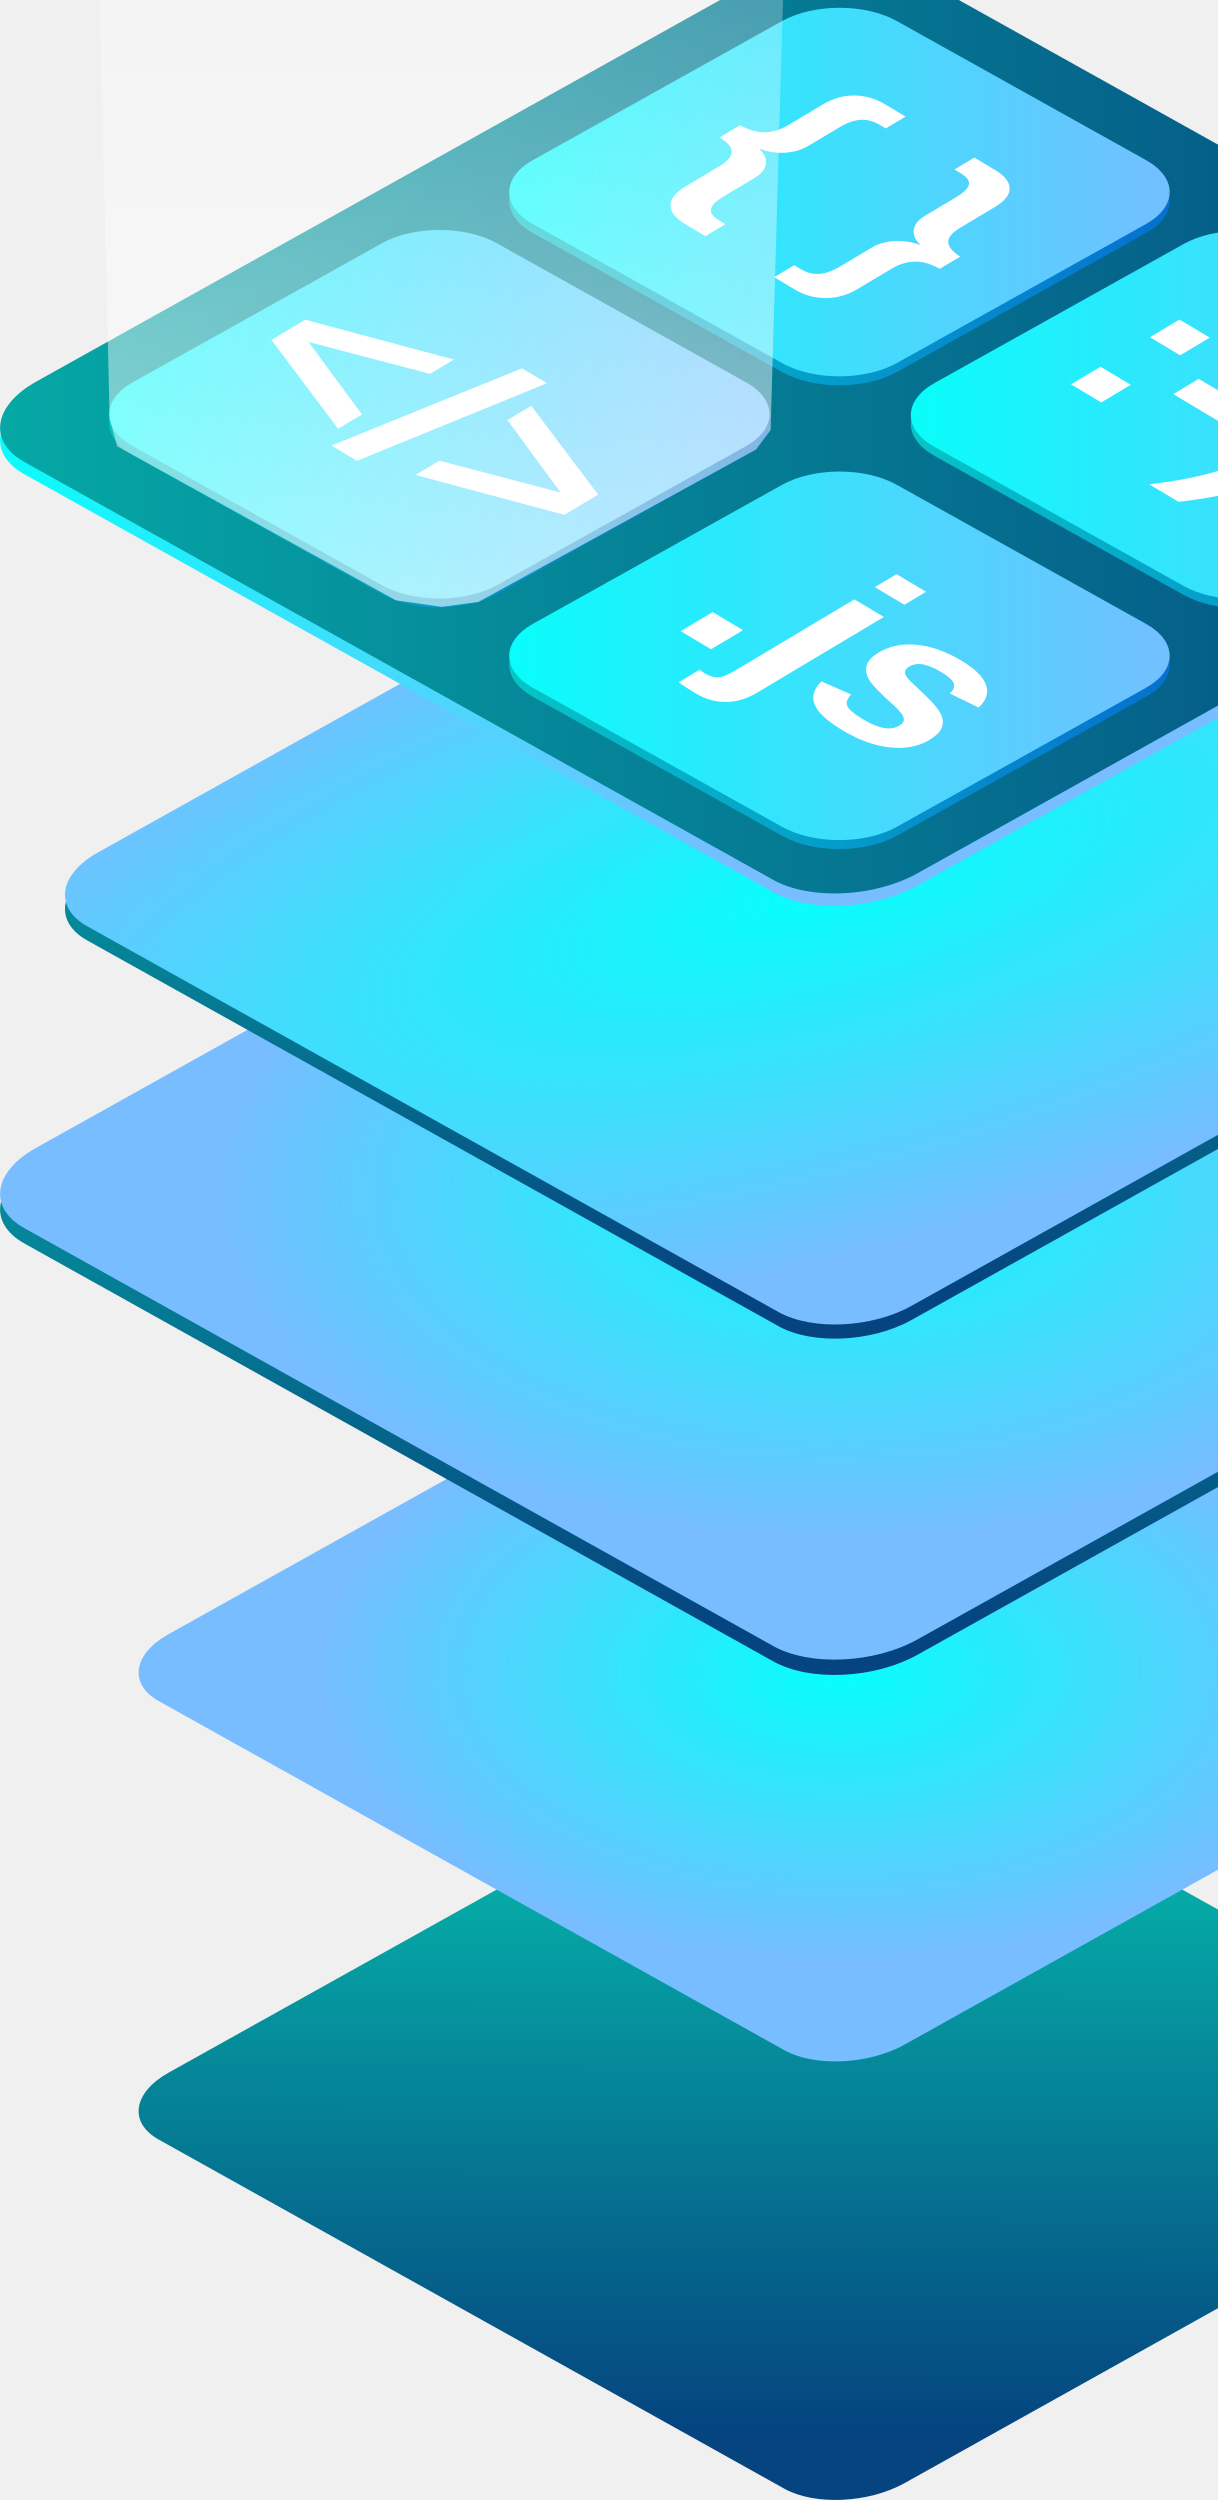
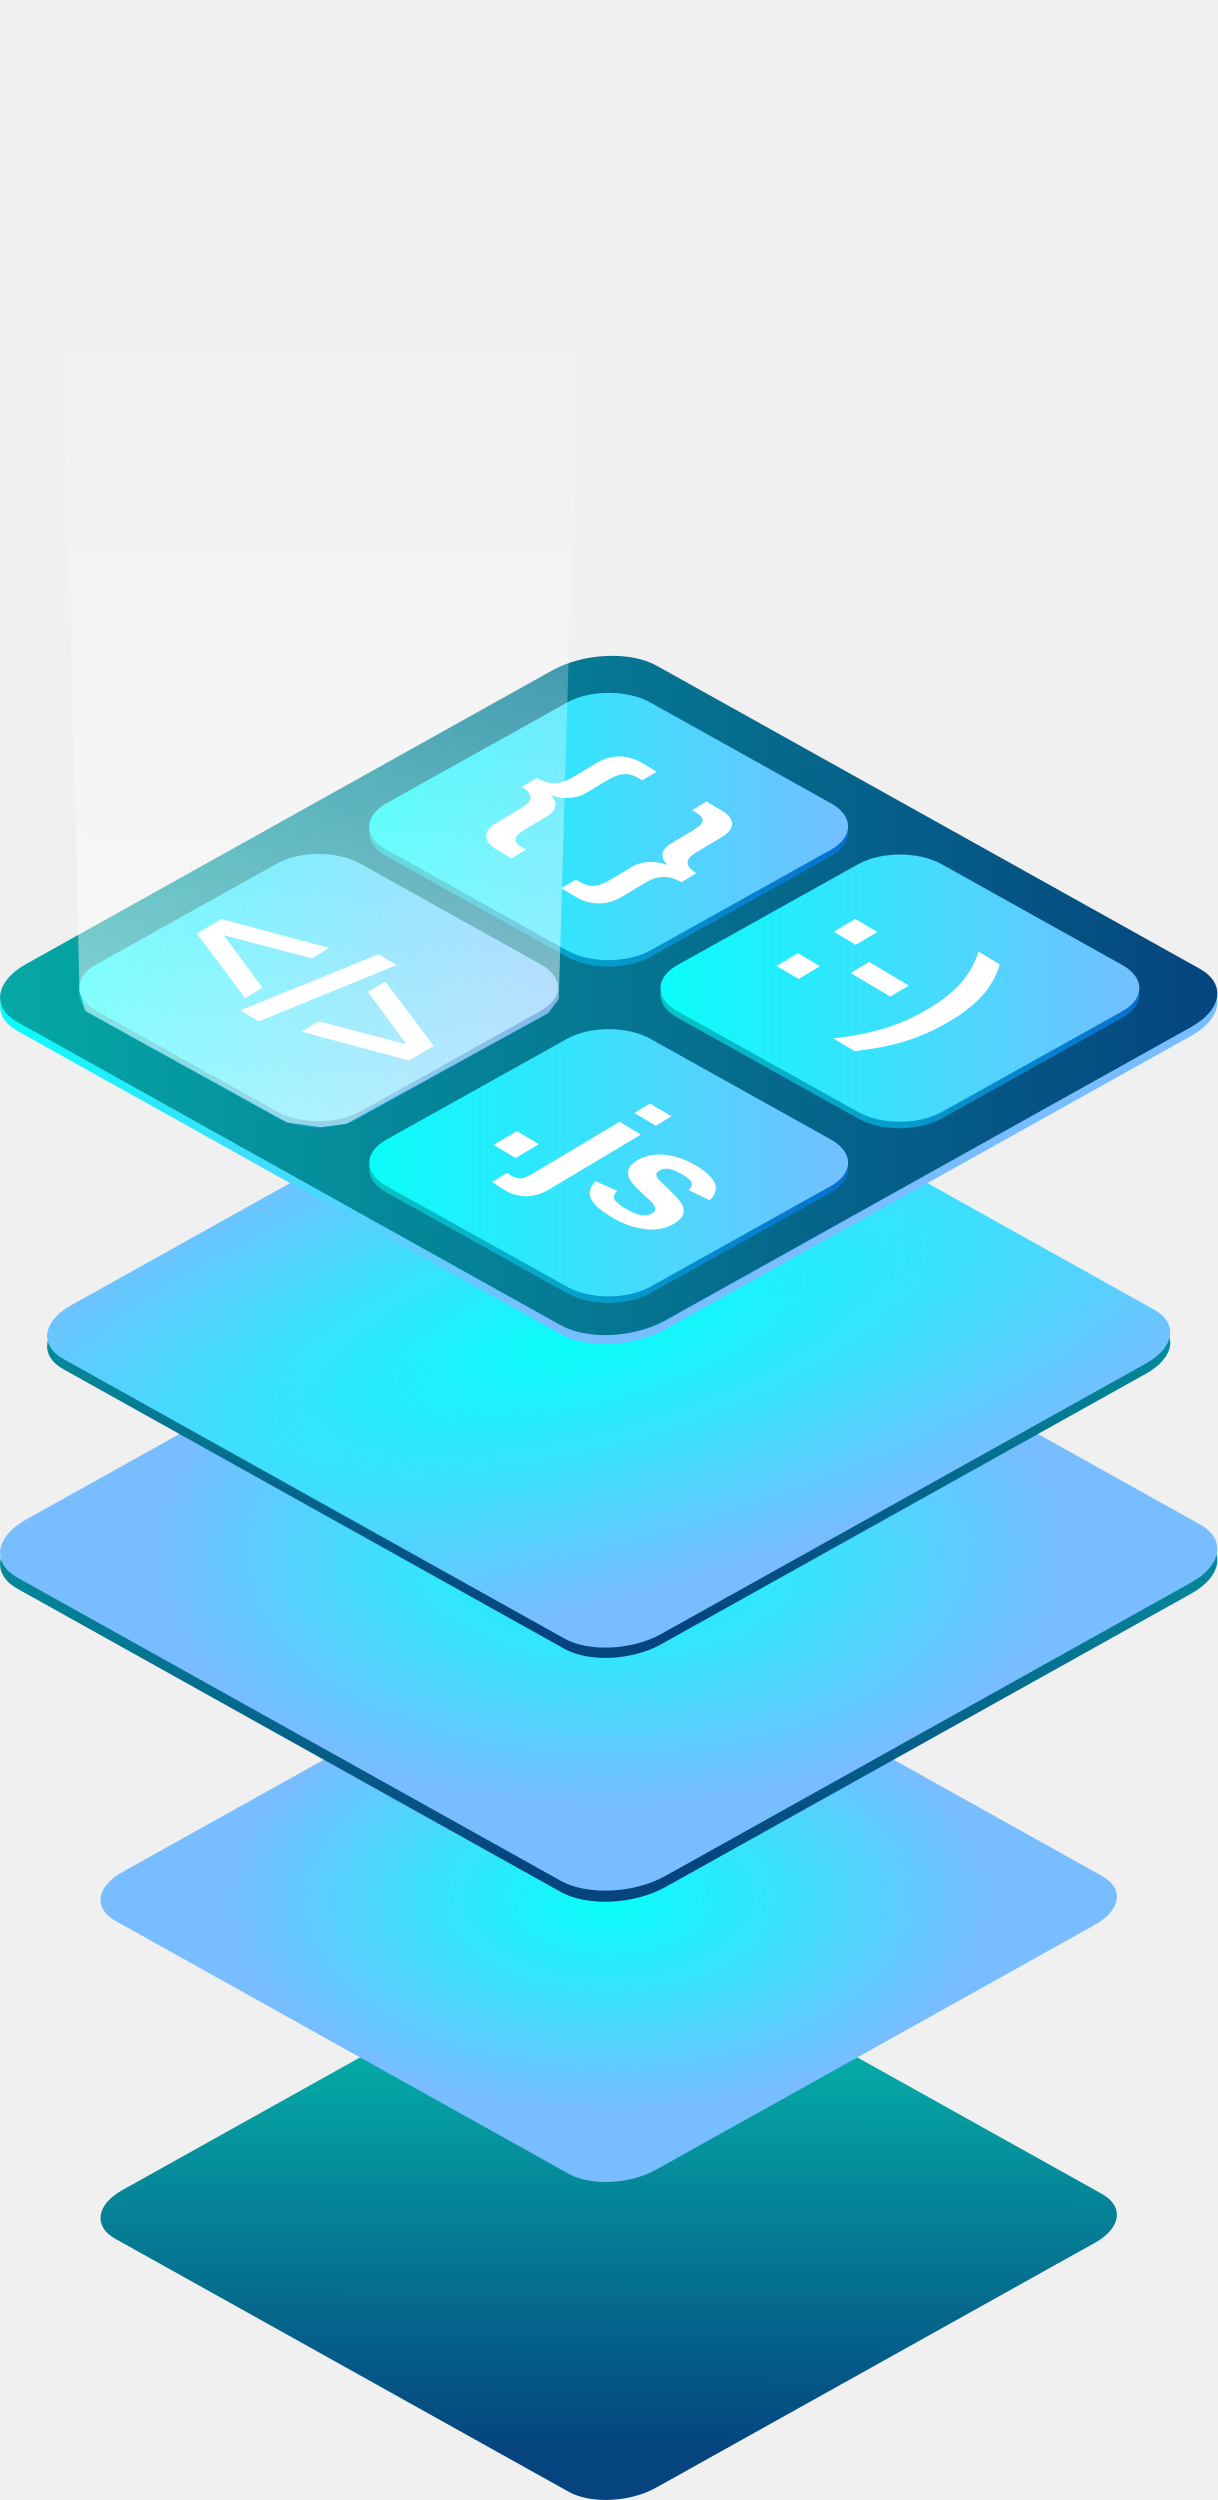
<svg xmlns="http://www.w3.org/2000/svg" xmlns:xlink="http://www.w3.org/1999/xlink" width="1094.59" height="2247.85" viewBox="0 0 210 297" version="1.1" id="svg8">
  <defs id="defs2">
    <linearGradient xlink:href="#linearGradient941" id="linearGradient4722" gradientUnits="userSpaceOnUse" gradientTransform="matrix(2.421971,0,0,2.421971,-139.4927,-655.8138)" x1="149.181" y1="248.557" x2="195.995" y2="295.716" />
    <linearGradient id="linearGradient941">
      <stop style="stop-color:#00a7a4;stop-opacity:1" offset="0" id="stop937" />
      <stop style="stop-color:#00407c;stop-opacity:1" offset="1" id="stop939" />
    </linearGradient>
    <radialGradient xlink:href="#linearGradient826" id="radialGradient4738" cx="264.599" cy="-11.526" fx="264.599" fy="-11.526" r="87.034" gradientUnits="userSpaceOnUse" gradientTransform="translate(-90.2427,-90.24272)" />
    <linearGradient id="linearGradient826">
      <stop style="stop-color:#00fffb;stop-opacity:1" offset="0" id="stop822" />
      <stop style="stop-color:#74bcff;stop-opacity:1" offset="1" id="stop824" />
    </linearGradient>
    <linearGradient xlink:href="#linearGradient941" id="linearGradient4714" gradientUnits="userSpaceOnUse" gradientTransform="matrix(2.421971,0,0,2.421971,-139.4927,-655.8138)" x1="155.27" y1="253.559" x2="199.201" y2="297.509" />
    <radialGradient xlink:href="#linearGradient826" id="radialGradient4736" cx="264.599" cy="-11.526" fx="264.599" fy="-11.526" r="87.034" gradientUnits="userSpaceOnUse" />
    <linearGradient xlink:href="#linearGradient941" id="linearGradient4718" gradientUnits="userSpaceOnUse" gradientTransform="matrix(2.234708,0,0,2.234708,292.9161,-446.4863)" x1="155.862" y1="255.036" x2="198.248" y2="297.554" />
    <radialGradient xlink:href="#linearGradient826" id="radialGradient4728" cx="663.466" cy="148.112" fx="663.466" fy="148.112" r="80.305" gradientUnits="userSpaceOnUse" gradientTransform="matrix(1.059807,-0.9703748,0.2435297,1.742499,-75.74976,533.8376)" />
    <linearGradient xlink:href="#linearGradient826" id="linearGradient903" gradientUnits="userSpaceOnUse" gradientTransform="matrix(2.421971,0,0,2.421971,-280.5133,-429.0041)" x1="132.03" y1="303.074" x2="193.093" y2="291.177" />
    <linearGradient xlink:href="#linearGradient941" id="linearGradient935" gradientUnits="userSpaceOnUse" gradientTransform="matrix(2.421971,0,0,2.421971,-282.6852,-431.176)" x1="133.232" y1="301.827" x2="202.653" y2="232.406" />
    <linearGradient xlink:href="#linearGradient840" id="linearGradient834" gradientUnits="userSpaceOnUse" x1="133.232" y1="301.827" x2="202.653" y2="232.406" gradientTransform="translate(-83.69978,-12.13218)" />
    <linearGradient id="linearGradient840">
      <stop id="stop836" offset="0" style="stop-color:#00c7c4;stop-opacity:1" />
      <stop id="stop838" offset="1" style="stop-color:#006bce;stop-opacity:1" />
    </linearGradient>
    <linearGradient xlink:href="#linearGradient826" id="linearGradient830" x1="133.232" y1="301.827" x2="202.653" y2="232.406" gradientUnits="userSpaceOnUse" gradientTransform="translate(-85.28685,-13.71925)" />
    <linearGradient xlink:href="#linearGradient840" id="linearGradient852" gradientUnits="userSpaceOnUse" gradientTransform="translate(2.688774,2.385763)" x1="133.232" y1="301.827" x2="202.653" y2="232.406" />
    <linearGradient xlink:href="#linearGradient826" id="linearGradient854" gradientUnits="userSpaceOnUse" gradientTransform="translate(1.101698,0.7986924)" x1="133.232" y1="301.827" x2="202.653" y2="232.406" />
    <linearGradient xlink:href="#linearGradient931" id="linearGradient933" x1="-147.922" y1="234.159" x2="-146.864" y2="1.942" gradientUnits="userSpaceOnUse" />
    <linearGradient id="linearGradient931">
      <stop style="stop-color:#ffffff;stop-opacity:0.692" offset="0" id="stop927" />
      <stop style="stop-color:#ffffff;stop-opacity:0" offset="1" id="stop929" />
    </linearGradient>
    <linearGradient xlink:href="#linearGradient840" id="linearGradient1799" gradientUnits="userSpaceOnUse" gradientTransform="translate(2.688774,2.385763)" x1="133.232" y1="301.827" x2="202.653" y2="232.406" />
    <linearGradient xlink:href="#linearGradient826" id="linearGradient1801" gradientUnits="userSpaceOnUse" gradientTransform="translate(1.101698,0.7986924)" x1="133.232" y1="301.827" x2="202.653" y2="232.406" />
    <linearGradient xlink:href="#linearGradient840" id="linearGradient1803" gradientUnits="userSpaceOnUse" gradientTransform="translate(2.688774,2.385763)" x1="133.232" y1="301.827" x2="202.653" y2="232.406" />
    <linearGradient xlink:href="#linearGradient826" id="linearGradient1805" gradientUnits="userSpaceOnUse" gradientTransform="translate(1.101698,0.7986924)" x1="133.232" y1="301.827" x2="202.653" y2="232.406" />
  </defs>
  <g id="layer1">
-     <g transform="translate(34.91519,-102.7643)" style="opacity:0.98" id="g935">
-       <g style="stroke-width:1.198" id="g4712" transform="matrix(0.8349776,0,0,0.8349776,-91.44256,294.2434)">
-         <rect style="opacity:1;fill:url(#linearGradient4722);fill-opacity:1;fill-rule:evenodd;stroke:none;stroke-width:3.057;stroke-linecap:round;stroke-linejoin:round;stroke-miterlimit:4;stroke-dasharray:none;stroke-dashoffset:0;stroke-opacity:1;paint-order:markers fill stroke" id="rect4708" width="174.069" height="174.069" x="180.279" y="-95.846" ry="15.39" transform="matrix(0.8732401,0.4872902,-0.8732401,0.4872902,0,0)" rx="13.049" />
-         <rect rx="13.049" transform="matrix(0.8732401,0.4872902,-0.8732401,0.4872902,0,0)" ry="15.39" y="-188.803" x="87.322" height="174.069" width="174.069" id="rect4710" style="opacity:1;fill:url(#radialGradient4738);fill-opacity:1;fill-rule:evenodd;stroke:none;stroke-width:3.057;stroke-linecap:round;stroke-linejoin:round;stroke-miterlimit:4;stroke-dasharray:none;stroke-dashoffset:0;stroke-opacity:1;paint-order:markers fill stroke" />
+     <g transform="matrix(0.7251119,0,0,0.7251119,25.31742,25.57881)" style="opacity:0.98;stroke-width:1.379" id="g935">
+       <g style="stroke-width:1.652" id="g4712" transform="matrix(0.8349776,0,0,0.8349776,-91.44256,294.2434)">
+         <rect style="opacity:1;fill:url(#linearGradient4722);fill-opacity:1;fill-rule:evenodd;stroke:none;stroke-width:4.216;stroke-linecap:round;stroke-linejoin:round;stroke-miterlimit:4;stroke-dasharray:none;stroke-dashoffset:0;stroke-opacity:1;paint-order:markers fill stroke" id="rect4708" width="174.069" height="174.069" x="180.279" y="-95.846" ry="15.39" transform="matrix(0.8732401,0.4872902,-0.8732401,0.4872902,0,0)" rx="13.049" />
+         <rect rx="13.049" transform="matrix(0.8732401,0.4872902,-0.8732401,0.4872902,0,0)" ry="15.39" y="-188.803" x="87.322" height="174.069" width="174.069" id="rect4710" style="opacity:1;fill:url(#radialGradient4738);fill-opacity:1;fill-rule:evenodd;stroke:none;stroke-width:4.216;stroke-linecap:round;stroke-linejoin:round;stroke-miterlimit:4;stroke-dasharray:none;stroke-dashoffset:0;stroke-opacity:1;paint-order:markers fill stroke" />
      </g>
-       <g id="g4700" transform="translate(-131.2333,117.81)">
-         <rect style="opacity:1;fill:url(#linearGradient4714);fill-opacity:1;fill-rule:evenodd;stroke:none;stroke-width:2.553;stroke-linecap:round;stroke-linejoin:round;stroke-miterlimit:4;stroke-dasharray:none;stroke-dashoffset:0;stroke-opacity:1;paint-order:markers fill stroke" id="rect4696" width="174.069" height="174.069" x="180.279" y="-95.846" ry="15.39" transform="matrix(0.8732401,0.4872902,-0.8732401,0.4872902,0,0)" rx="13.049" />
-         <rect rx="13.049" transform="matrix(0.8732401,0.4872902,-0.8732401,0.4872902,0,0)" ry="15.39" y="-98.56" x="177.565" height="174.069" width="174.069" id="rect4698" style="opacity:1;fill:url(#radialGradient4736);fill-opacity:1;fill-rule:evenodd;stroke:none;stroke-width:2.553;stroke-linecap:round;stroke-linejoin:round;stroke-miterlimit:4;stroke-dasharray:none;stroke-dashoffset:0;stroke-opacity:1;paint-order:markers fill stroke" />
+       <g id="g4700" transform="translate(-131.2333,117.81)" style="stroke-width:1.379">
+         <rect style="opacity:1;fill:url(#linearGradient4714);fill-opacity:1;fill-rule:evenodd;stroke:none;stroke-width:3.52;stroke-linecap:round;stroke-linejoin:round;stroke-miterlimit:4;stroke-dasharray:none;stroke-dashoffset:0;stroke-opacity:1;paint-order:markers fill stroke" id="rect4696" width="174.069" height="174.069" x="180.279" y="-95.846" ry="15.39" transform="matrix(0.8732401,0.4872902,-0.8732401,0.4872902,0,0)" rx="13.049" />
+         <rect rx="13.049" transform="matrix(0.8732401,0.4872902,-0.8732401,0.4872902,0,0)" ry="15.39" y="-98.56" x="177.565" height="174.069" width="174.069" id="rect4698" style="opacity:1;fill:url(#radialGradient4736);fill-opacity:1;fill-rule:evenodd;stroke:none;stroke-width:3.52;stroke-linecap:round;stroke-linejoin:round;stroke-miterlimit:4;stroke-dasharray:none;stroke-dashoffset:0;stroke-opacity:1;paint-order:markers fill stroke" />
      </g>
-       <g transform="translate(-341.9897,-166.2186)" id="g4750">
-         <g transform="translate(-0.2645833,-40.74583)" id="g4782">
-           <rect style="opacity:1;fill:url(#linearGradient4718);fill-opacity:1;fill-rule:evenodd;stroke:none;stroke-width:2.553;stroke-linecap:round;stroke-linejoin:round;stroke-miterlimit:4;stroke-dasharray:none;stroke-dashoffset:0;stroke-opacity:1;paint-order:markers fill stroke" id="rect4702" width="160.61" height="160.61" x="587.964" y="70.186" ry="14.2" transform="matrix(0.8732401,0.4872902,-0.8732401,0.4872902,0,0)" rx="12.04" />
-           <rect rx="12.04" transform="matrix(0.8732401,0.4872902,-0.8732401,0.4872902,0,0)" ry="14.2" y="67.681" x="585.459" height="160.61" width="160.61" id="rect4704" style="opacity:1;fill:url(#radialGradient4728);fill-opacity:1;fill-rule:evenodd;stroke:none;stroke-width:2.553;stroke-linecap:round;stroke-linejoin:round;stroke-miterlimit:4;stroke-dasharray:none;stroke-dashoffset:0;stroke-opacity:1;paint-order:markers fill stroke" />
+       <g transform="translate(-341.9897,-166.2186)" id="g4750" style="stroke-width:1.379">
+         <g transform="translate(-0.2645833,-40.74583)" id="g4782" style="stroke-width:1.379">
+           <rect style="opacity:1;fill:url(#linearGradient4718);fill-opacity:1;fill-rule:evenodd;stroke:none;stroke-width:3.52;stroke-linecap:round;stroke-linejoin:round;stroke-miterlimit:4;stroke-dasharray:none;stroke-dashoffset:0;stroke-opacity:1;paint-order:markers fill stroke" id="rect4702" width="160.61" height="160.61" x="587.964" y="70.186" ry="14.2" transform="matrix(0.8732401,0.4872902,-0.8732401,0.4872902,0,0)" rx="12.04" />
+           <rect rx="12.04" transform="matrix(0.8732401,0.4872902,-0.8732401,0.4872902,0,0)" ry="14.2" y="67.681" x="585.459" height="160.61" width="160.61" id="rect4704" style="opacity:1;fill:url(#radialGradient4728);fill-opacity:1;fill-rule:evenodd;stroke:none;stroke-width:3.52;stroke-linecap:round;stroke-linejoin:round;stroke-miterlimit:4;stroke-dasharray:none;stroke-dashoffset:0;stroke-opacity:1;paint-order:markers fill stroke" />
        </g>
      </g>
-       <g transform="translate(189.9709,-56.68576)" id="g4662">
-         <rect style="opacity:1;fill:url(#linearGradient903);fill-opacity:1;fill-rule:evenodd;stroke:none;stroke-width:2.553;stroke-linecap:round;stroke-linejoin:round;stroke-miterlimit:4;stroke-dasharray:none;stroke-dashoffset:0;stroke-opacity:1;paint-order:markers fill stroke" id="rect901" width="174.069" height="174.069" x="39.259" y="130.964" ry="15.39" transform="matrix(0.8732401,0.4872902,-0.8732401,0.4872902,0,0)" rx="13.049" />
-         <rect rx="13.049" transform="matrix(0.8732401,0.4872902,-0.8732401,0.4872902,0,0)" ry="15.39" y="128.792" x="37.087" height="174.069" width="174.069" id="rect880" style="opacity:1;fill:url(#linearGradient935);fill-opacity:1;fill-rule:evenodd;stroke:none;stroke-width:2.553;stroke-linecap:round;stroke-linejoin:round;stroke-miterlimit:4;stroke-dasharray:none;stroke-dashoffset:0;stroke-opacity:1;paint-order:markers fill stroke" />
-         <rect rx="11.309" transform="matrix(0.8732401,0.4872902,-0.8732401,0.4872902,0,0)" ry="11.354" y="219.071" x="48.33" height="71.871" width="71.871" id="rect832" style="opacity:1;fill:url(#linearGradient834);fill-opacity:1;fill-rule:evenodd;stroke:none;stroke-width:2.553;stroke-linecap:round;stroke-linejoin:round;stroke-miterlimit:4;stroke-dasharray:none;stroke-dashoffset:0;stroke-opacity:1;paint-order:markers fill stroke" />
-         <rect style="opacity:1;fill:url(#linearGradient830);fill-opacity:1;fill-rule:evenodd;stroke:none;stroke-width:2.553;stroke-linecap:round;stroke-linejoin:round;stroke-miterlimit:4;stroke-dasharray:none;stroke-dashoffset:0;stroke-opacity:1;paint-order:markers fill stroke" id="rect820" width="71.871" height="71.871" x="46.743" y="217.484" ry="11.354" transform="matrix(0.8732401,0.4872902,-0.8732401,0.4872902,0,0)" rx="11.309" />
-         <g id="g850" transform="translate(6.257161,-87.49462)">
-           <rect rx="11.309" transform="matrix(0.8732401,0.4872902,-0.8732401,0.4872902,0,0)" ry="11.354" y="233.589" x="134.718" height="71.871" width="71.871" id="rect846" style="opacity:1;fill:url(#linearGradient1799);fill-opacity:1;fill-rule:evenodd;stroke:none;stroke-width:2.553;stroke-linecap:round;stroke-linejoin:round;stroke-miterlimit:4;stroke-dasharray:none;stroke-dashoffset:0;stroke-opacity:1;paint-order:markers fill stroke" />
-           <rect style="opacity:1;fill:url(#linearGradient1801);fill-opacity:1;fill-rule:evenodd;stroke:none;stroke-width:2.553;stroke-linecap:round;stroke-linejoin:round;stroke-miterlimit:4;stroke-dasharray:none;stroke-dashoffset:0;stroke-opacity:1;paint-order:markers fill stroke" id="rect848" width="71.871" height="71.871" x="133.131" y="232.002" ry="11.354" transform="matrix(0.8732401,0.4872902,-0.8732401,0.4872902,0,0)" rx="11.309" />
+       <g transform="translate(189.9709,-56.68576)" id="g4662" style="stroke-width:1.379">
+         <rect style="opacity:1;fill:url(#linearGradient903);fill-opacity:1;fill-rule:evenodd;stroke:none;stroke-width:3.52;stroke-linecap:round;stroke-linejoin:round;stroke-miterlimit:4;stroke-dasharray:none;stroke-dashoffset:0;stroke-opacity:1;paint-order:markers fill stroke" id="rect901" width="174.069" height="174.069" x="39.259" y="130.964" ry="15.39" transform="matrix(0.8732401,0.4872902,-0.8732401,0.4872902,0,0)" rx="13.049" />
+         <rect rx="13.049" transform="matrix(0.8732401,0.4872902,-0.8732401,0.4872902,0,0)" ry="15.39" y="128.792" x="37.087" height="174.069" width="174.069" id="rect880" style="opacity:1;fill:url(#linearGradient935);fill-opacity:1;fill-rule:evenodd;stroke:none;stroke-width:3.52;stroke-linecap:round;stroke-linejoin:round;stroke-miterlimit:4;stroke-dasharray:none;stroke-dashoffset:0;stroke-opacity:1;paint-order:markers fill stroke" />
+         <rect rx="11.309" transform="matrix(0.8732401,0.4872902,-0.8732401,0.4872902,0,0)" ry="11.354" y="219.071" x="48.33" height="71.871" width="71.871" id="rect832" style="opacity:1;fill:url(#linearGradient834);fill-opacity:1;fill-rule:evenodd;stroke:none;stroke-width:3.52;stroke-linecap:round;stroke-linejoin:round;stroke-miterlimit:4;stroke-dasharray:none;stroke-dashoffset:0;stroke-opacity:1;paint-order:markers fill stroke" />
+         <rect style="opacity:1;fill:url(#linearGradient830);fill-opacity:1;fill-rule:evenodd;stroke:none;stroke-width:3.52;stroke-linecap:round;stroke-linejoin:round;stroke-miterlimit:4;stroke-dasharray:none;stroke-dashoffset:0;stroke-opacity:1;paint-order:markers fill stroke" id="rect820" width="71.871" height="71.871" x="46.743" y="217.484" ry="11.354" transform="matrix(0.8732401,0.4872902,-0.8732401,0.4872902,0,0)" rx="11.309" />
+         <g id="g850" transform="translate(6.257161,-87.49462)" style="stroke-width:1.379">
+           <rect rx="11.309" transform="matrix(0.8732401,0.4872902,-0.8732401,0.4872902,0,0)" ry="11.354" y="233.589" x="134.718" height="71.871" width="71.871" id="rect846" style="opacity:1;fill:url(#linearGradient1799);fill-opacity:1;fill-rule:evenodd;stroke:none;stroke-width:3.52;stroke-linecap:round;stroke-linejoin:round;stroke-miterlimit:4;stroke-dasharray:none;stroke-dashoffset:0;stroke-opacity:1;paint-order:markers fill stroke" />
+           <rect style="opacity:1;fill:url(#linearGradient1801);fill-opacity:1;fill-rule:evenodd;stroke:none;stroke-width:3.52;stroke-linecap:round;stroke-linejoin:round;stroke-miterlimit:4;stroke-dasharray:none;stroke-dashoffset:0;stroke-opacity:1;paint-order:markers fill stroke" id="rect848" width="71.871" height="71.871" x="133.131" y="232.002" ry="11.354" transform="matrix(0.8732401,0.4872902,-0.8732401,0.4872902,0,0)" rx="11.309" />
        </g>
-         <g id="g860" transform="translate(75.5392,-49.04137)">
-           <rect rx="11.309" transform="matrix(0.8732401,0.4872902,-0.8732401,0.4872902,0,0)" ry="11.354" y="233.589" x="134.718" height="71.871" width="71.871" id="rect856" style="opacity:1;fill:url(#linearGradient1803);fill-opacity:1;fill-rule:evenodd;stroke:none;stroke-width:2.553;stroke-linecap:round;stroke-linejoin:round;stroke-miterlimit:4;stroke-dasharray:none;stroke-dashoffset:0;stroke-opacity:1;paint-order:markers fill stroke" />
-           <rect style="opacity:1;fill:url(#linearGradient1805);fill-opacity:1;fill-rule:evenodd;stroke:none;stroke-width:2.553;stroke-linecap:round;stroke-linejoin:round;stroke-miterlimit:4;stroke-dasharray:none;stroke-dashoffset:0;stroke-opacity:1;paint-order:markers fill stroke" id="rect858" width="71.871" height="71.871" x="133.131" y="232.002" ry="11.354" transform="matrix(0.8732401,0.4872902,-0.8732401,0.4872902,0,0)" rx="11.309" />
+         <g id="g860" transform="translate(75.5392,-49.04137)" style="stroke-width:1.379">
+           <rect rx="11.309" transform="matrix(0.8732401,0.4872902,-0.8732401,0.4872902,0,0)" ry="11.354" y="233.589" x="134.718" height="71.871" width="71.871" id="rect856" style="opacity:1;fill:url(#linearGradient1803);fill-opacity:1;fill-rule:evenodd;stroke:none;stroke-width:3.52;stroke-linecap:round;stroke-linejoin:round;stroke-miterlimit:4;stroke-dasharray:none;stroke-dashoffset:0;stroke-opacity:1;paint-order:markers fill stroke" />
+           <rect style="opacity:1;fill:url(#linearGradient1805);fill-opacity:1;fill-rule:evenodd;stroke:none;stroke-width:3.52;stroke-linecap:round;stroke-linejoin:round;stroke-miterlimit:4;stroke-dasharray:none;stroke-dashoffset:0;stroke-opacity:1;paint-order:markers fill stroke" id="rect858" width="71.871" height="71.871" x="133.131" y="232.002" ry="11.354" transform="matrix(0.8732401,0.4872902,-0.8732401,0.4872902,0,0)" rx="11.309" />
        </g>
-         <g transform="translate(6.257161,-7.494616)" id="g870">
-           <rect style="opacity:1;fill:url(#linearGradient852);fill-opacity:1;fill-rule:evenodd;stroke:none;stroke-width:2.553;stroke-linecap:round;stroke-linejoin:round;stroke-miterlimit:4;stroke-dasharray:none;stroke-dashoffset:0;stroke-opacity:1;paint-order:markers fill stroke" id="rect866" width="71.871" height="71.871" x="134.718" y="233.589" ry="11.354" transform="matrix(0.8732401,0.4872902,-0.8732401,0.4872902,0,0)" rx="11.309" />
-           <rect rx="11.309" transform="matrix(0.8732401,0.4872902,-0.8732401,0.4872902,0,0)" ry="11.354" y="232.002" x="133.131" height="71.871" width="71.871" id="rect868" style="opacity:1;fill:url(#linearGradient854);fill-opacity:1;fill-rule:evenodd;stroke:none;stroke-width:2.553;stroke-linecap:round;stroke-linejoin:round;stroke-miterlimit:4;stroke-dasharray:none;stroke-dashoffset:0;stroke-opacity:1;paint-order:markers fill stroke" />
+         <g transform="translate(6.257161,-7.494616)" id="g870" style="stroke-width:1.379">
+           <rect style="opacity:1;fill:url(#linearGradient852);fill-opacity:1;fill-rule:evenodd;stroke:none;stroke-width:3.52;stroke-linecap:round;stroke-linejoin:round;stroke-miterlimit:4;stroke-dasharray:none;stroke-dashoffset:0;stroke-opacity:1;paint-order:markers fill stroke" id="rect866" width="71.871" height="71.871" x="134.718" y="233.589" ry="11.354" transform="matrix(0.8732401,0.4872902,-0.8732401,0.4872902,0,0)" rx="11.309" />
+           <rect rx="11.309" transform="matrix(0.8732401,0.4872902,-0.8732401,0.4872902,0,0)" ry="11.354" y="232.002" x="133.131" height="71.871" width="71.871" id="rect868" style="opacity:1;fill:url(#linearGradient854);fill-opacity:1;fill-rule:evenodd;stroke:none;stroke-width:3.52;stroke-linecap:round;stroke-linejoin:round;stroke-miterlimit:4;stroke-dasharray:none;stroke-dashoffset:0;stroke-opacity:1;paint-order:markers fill stroke" />
        </g>
-         <text id="text911" y="169.738" x="50.446" style="font-style:normal;font-variant:normal;font-weight:normal;font-stretch:normal;font-size:24.301px;line-height:1.25;font-family:open;-inkscape-font-specification:open;letter-spacing:0px;word-spacing:0px;fill:#000000;fill-opacity:1;stroke:none;stroke-width:0.265" xml:space="preserve" transform="matrix(0.9149883,0.5464551,-0.9149883,0.5464551,0,0)">
-           <tspan style="font-style:normal;font-variant:normal;font-weight:bold;font-stretch:normal;font-size:40.502px;font-family:Arial;-inkscape-font-specification:'Arial Bold';fill:#ffffff;fill-opacity:1;stroke-width:0.265" y="169.738" x="50.446" id="tspan909">{ }</tspan>
+         <text id="text911" y="169.738" x="50.446" style="font-style:normal;font-variant:normal;font-weight:normal;font-stretch:normal;font-size:24.301px;line-height:1.25;font-family:open;-inkscape-font-specification:open;letter-spacing:0px;word-spacing:0px;fill:#000000;fill-opacity:1;stroke:none;stroke-width:0.365" xml:space="preserve" transform="matrix(0.9149883,0.5464551,-0.9149883,0.5464551,0,0)">
+           <tspan style="font-style:normal;font-variant:normal;font-weight:bold;font-stretch:normal;font-size:40.502px;font-family:Arial;-inkscape-font-specification:'Arial Bold';fill:#ffffff;fill-opacity:1;stroke-width:0.365" y="169.738" x="50.446" id="tspan909">{ }</tspan>
        </text>
-         <text transform="matrix(0.9149883,0.5464551,-0.9149883,0.5464551,0,0)" xml:space="preserve" style="font-style:normal;font-variant:normal;font-weight:normal;font-stretch:normal;font-size:24.301px;line-height:1.25;font-family:open;-inkscape-font-specification:open;letter-spacing:0px;word-spacing:0px;fill:#000000;fill-opacity:1;stroke:none;stroke-width:0.265" x="39.115" y="245.633" id="text915">
-           <tspan id="tspan913" x="39.115" y="245.633" style="font-style:normal;font-variant:normal;font-weight:bold;font-stretch:normal;font-size:40.502px;font-family:Arial;-inkscape-font-specification:'Arial Bold';fill:#ffffff;fill-opacity:1;stroke-width:0.265">&lt;/&gt;</tspan>
+         <text transform="matrix(0.9149883,0.5464551,-0.9149883,0.5464551,0,0)" xml:space="preserve" style="font-style:normal;font-variant:normal;font-weight:normal;font-stretch:normal;font-size:24.301px;line-height:1.25;font-family:open;-inkscape-font-specification:open;letter-spacing:0px;word-spacing:0px;fill:#000000;fill-opacity:1;stroke:none;stroke-width:0.365" x="39.115" y="245.633" id="text915">
+           <tspan id="tspan913" x="39.115" y="245.633" style="font-style:normal;font-variant:normal;font-weight:bold;font-stretch:normal;font-size:40.502px;font-family:Arial;-inkscape-font-specification:'Arial Bold';fill:#ffffff;fill-opacity:1;stroke-width:0.365">&lt;/&gt;</tspan>
        </text>
-         <text transform="matrix(0.9149883,0.5464551,-0.9149883,0.5464551,0,0)" xml:space="preserve" style="font-style:normal;font-variant:normal;font-weight:normal;font-stretch:normal;font-size:24.301px;line-height:1.25;font-family:open;-inkscape-font-specification:open;letter-spacing:0px;word-spacing:0px;fill:#000000;fill-opacity:1;stroke:none;stroke-width:0.265" x="122.622" y="242.823" id="text919">
-           <tspan id="tspan917" x="122.622" y="242.823" style="font-style:normal;font-variant:normal;font-weight:bold;font-stretch:normal;font-size:40.502px;font-family:Arial;-inkscape-font-specification:'Arial Bold';fill:#ffffff;fill-opacity:1;stroke-width:0.265">.js</tspan>
+         <text transform="matrix(0.9149883,0.5464551,-0.9149883,0.5464551,0,0)" xml:space="preserve" style="font-style:normal;font-variant:normal;font-weight:normal;font-stretch:normal;font-size:24.301px;line-height:1.25;font-family:open;-inkscape-font-specification:open;letter-spacing:0px;word-spacing:0px;fill:#000000;fill-opacity:1;stroke:none;stroke-width:0.365" x="122.622" y="242.823" id="text919">
+           <tspan id="tspan917" x="122.622" y="242.823" style="font-style:normal;font-variant:normal;font-weight:bold;font-stretch:normal;font-size:40.502px;font-family:Arial;-inkscape-font-specification:'Arial Bold';fill:#ffffff;fill-opacity:1;stroke-width:0.365">.js</tspan>
        </text>
-         <text id="text923" y="167.072" x="119.317" style="font-style:normal;font-variant:normal;font-weight:normal;font-stretch:normal;font-size:24.301px;line-height:1.25;font-family:open;-inkscape-font-specification:open;letter-spacing:0px;word-spacing:0px;fill:#000000;fill-opacity:1;stroke:none;stroke-width:0.265" xml:space="preserve" transform="matrix(0.9149883,0.5464551,-0.9149883,0.5464551,0,0)">
-           <tspan style="font-style:normal;font-variant:normal;font-weight:bold;font-stretch:normal;font-size:40.502px;font-family:Arial;-inkscape-font-specification:'Arial Bold';fill:#ffffff;fill-opacity:1;stroke-width:0.265" y="167.072" x="119.317" id="tspan921">:-)</tspan>
+         <text id="text923" y="167.072" x="119.317" style="font-style:normal;font-variant:normal;font-weight:normal;font-stretch:normal;font-size:24.301px;line-height:1.25;font-family:open;-inkscape-font-specification:open;letter-spacing:0px;word-spacing:0px;fill:#000000;fill-opacity:1;stroke:none;stroke-width:0.365" xml:space="preserve" transform="matrix(0.9149883,0.5464551,-0.9149883,0.5464551,0,0)">
+           <tspan style="font-style:normal;font-variant:normal;font-weight:bold;font-stretch:normal;font-size:40.502px;font-family:Arial;-inkscape-font-specification:'Arial Bold';fill:#ffffff;fill-opacity:1;stroke-width:0.365" y="167.072" x="119.317" id="tspan921">:-)</tspan>
        </text>
-         <path style="fill:url(#linearGradient933);fill-opacity:1;stroke:none;stroke-width:0.265px;stroke-linecap:butt;stroke-linejoin:miter;stroke-opacity:1" d="m -205.975,164.474 -5.575,-235.641 126.441,0.623 -6.845,237.05 -2.526,3.368 -47.895,26.286 -6.361,0.842 -7.858,-1.123 -48.082,-26.567 z" id="path925" />
+         <path style="fill:url(#linearGradient933);fill-opacity:1;stroke:none;stroke-width:0.365px;stroke-linecap:butt;stroke-linejoin:miter;stroke-opacity:1" d="m -205.975,164.474 -5.575,-235.641 126.441,0.623 -6.845,237.05 -2.526,3.368 -47.895,26.286 -6.361,0.842 -7.858,-1.123 -48.082,-26.567 z" id="path925" />
      </g>
    </g>
  </g>
</svg>
